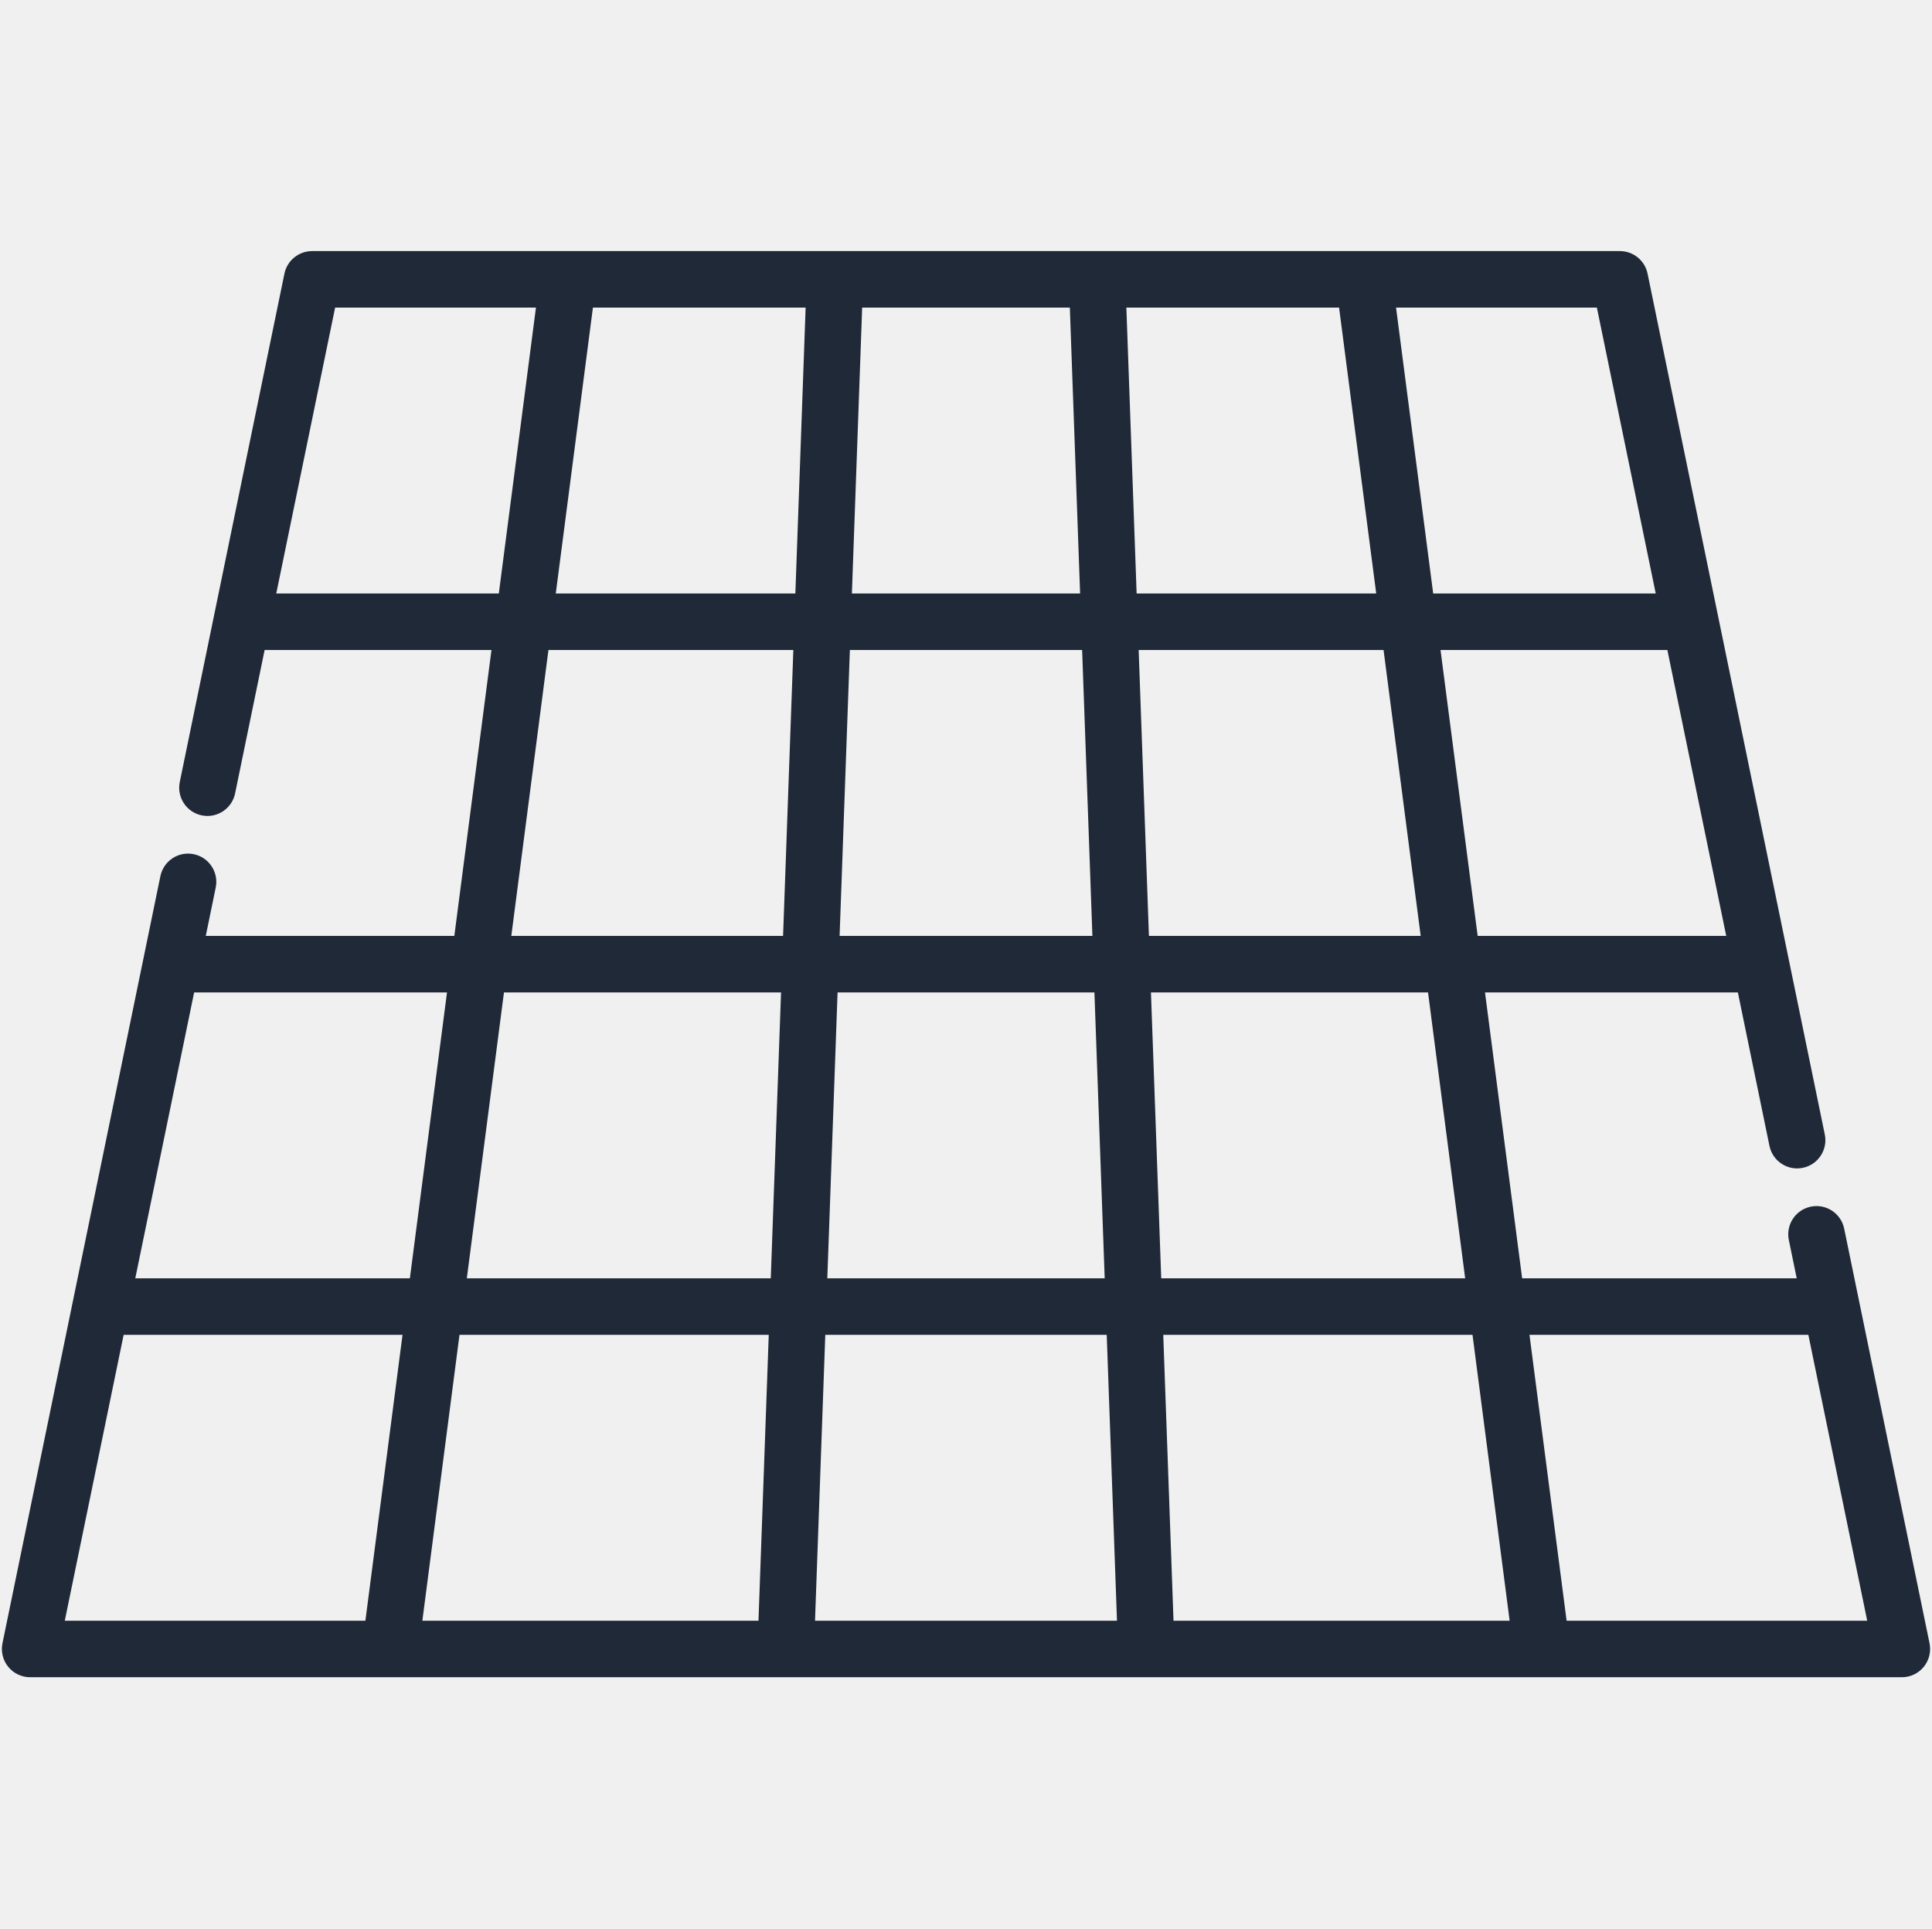
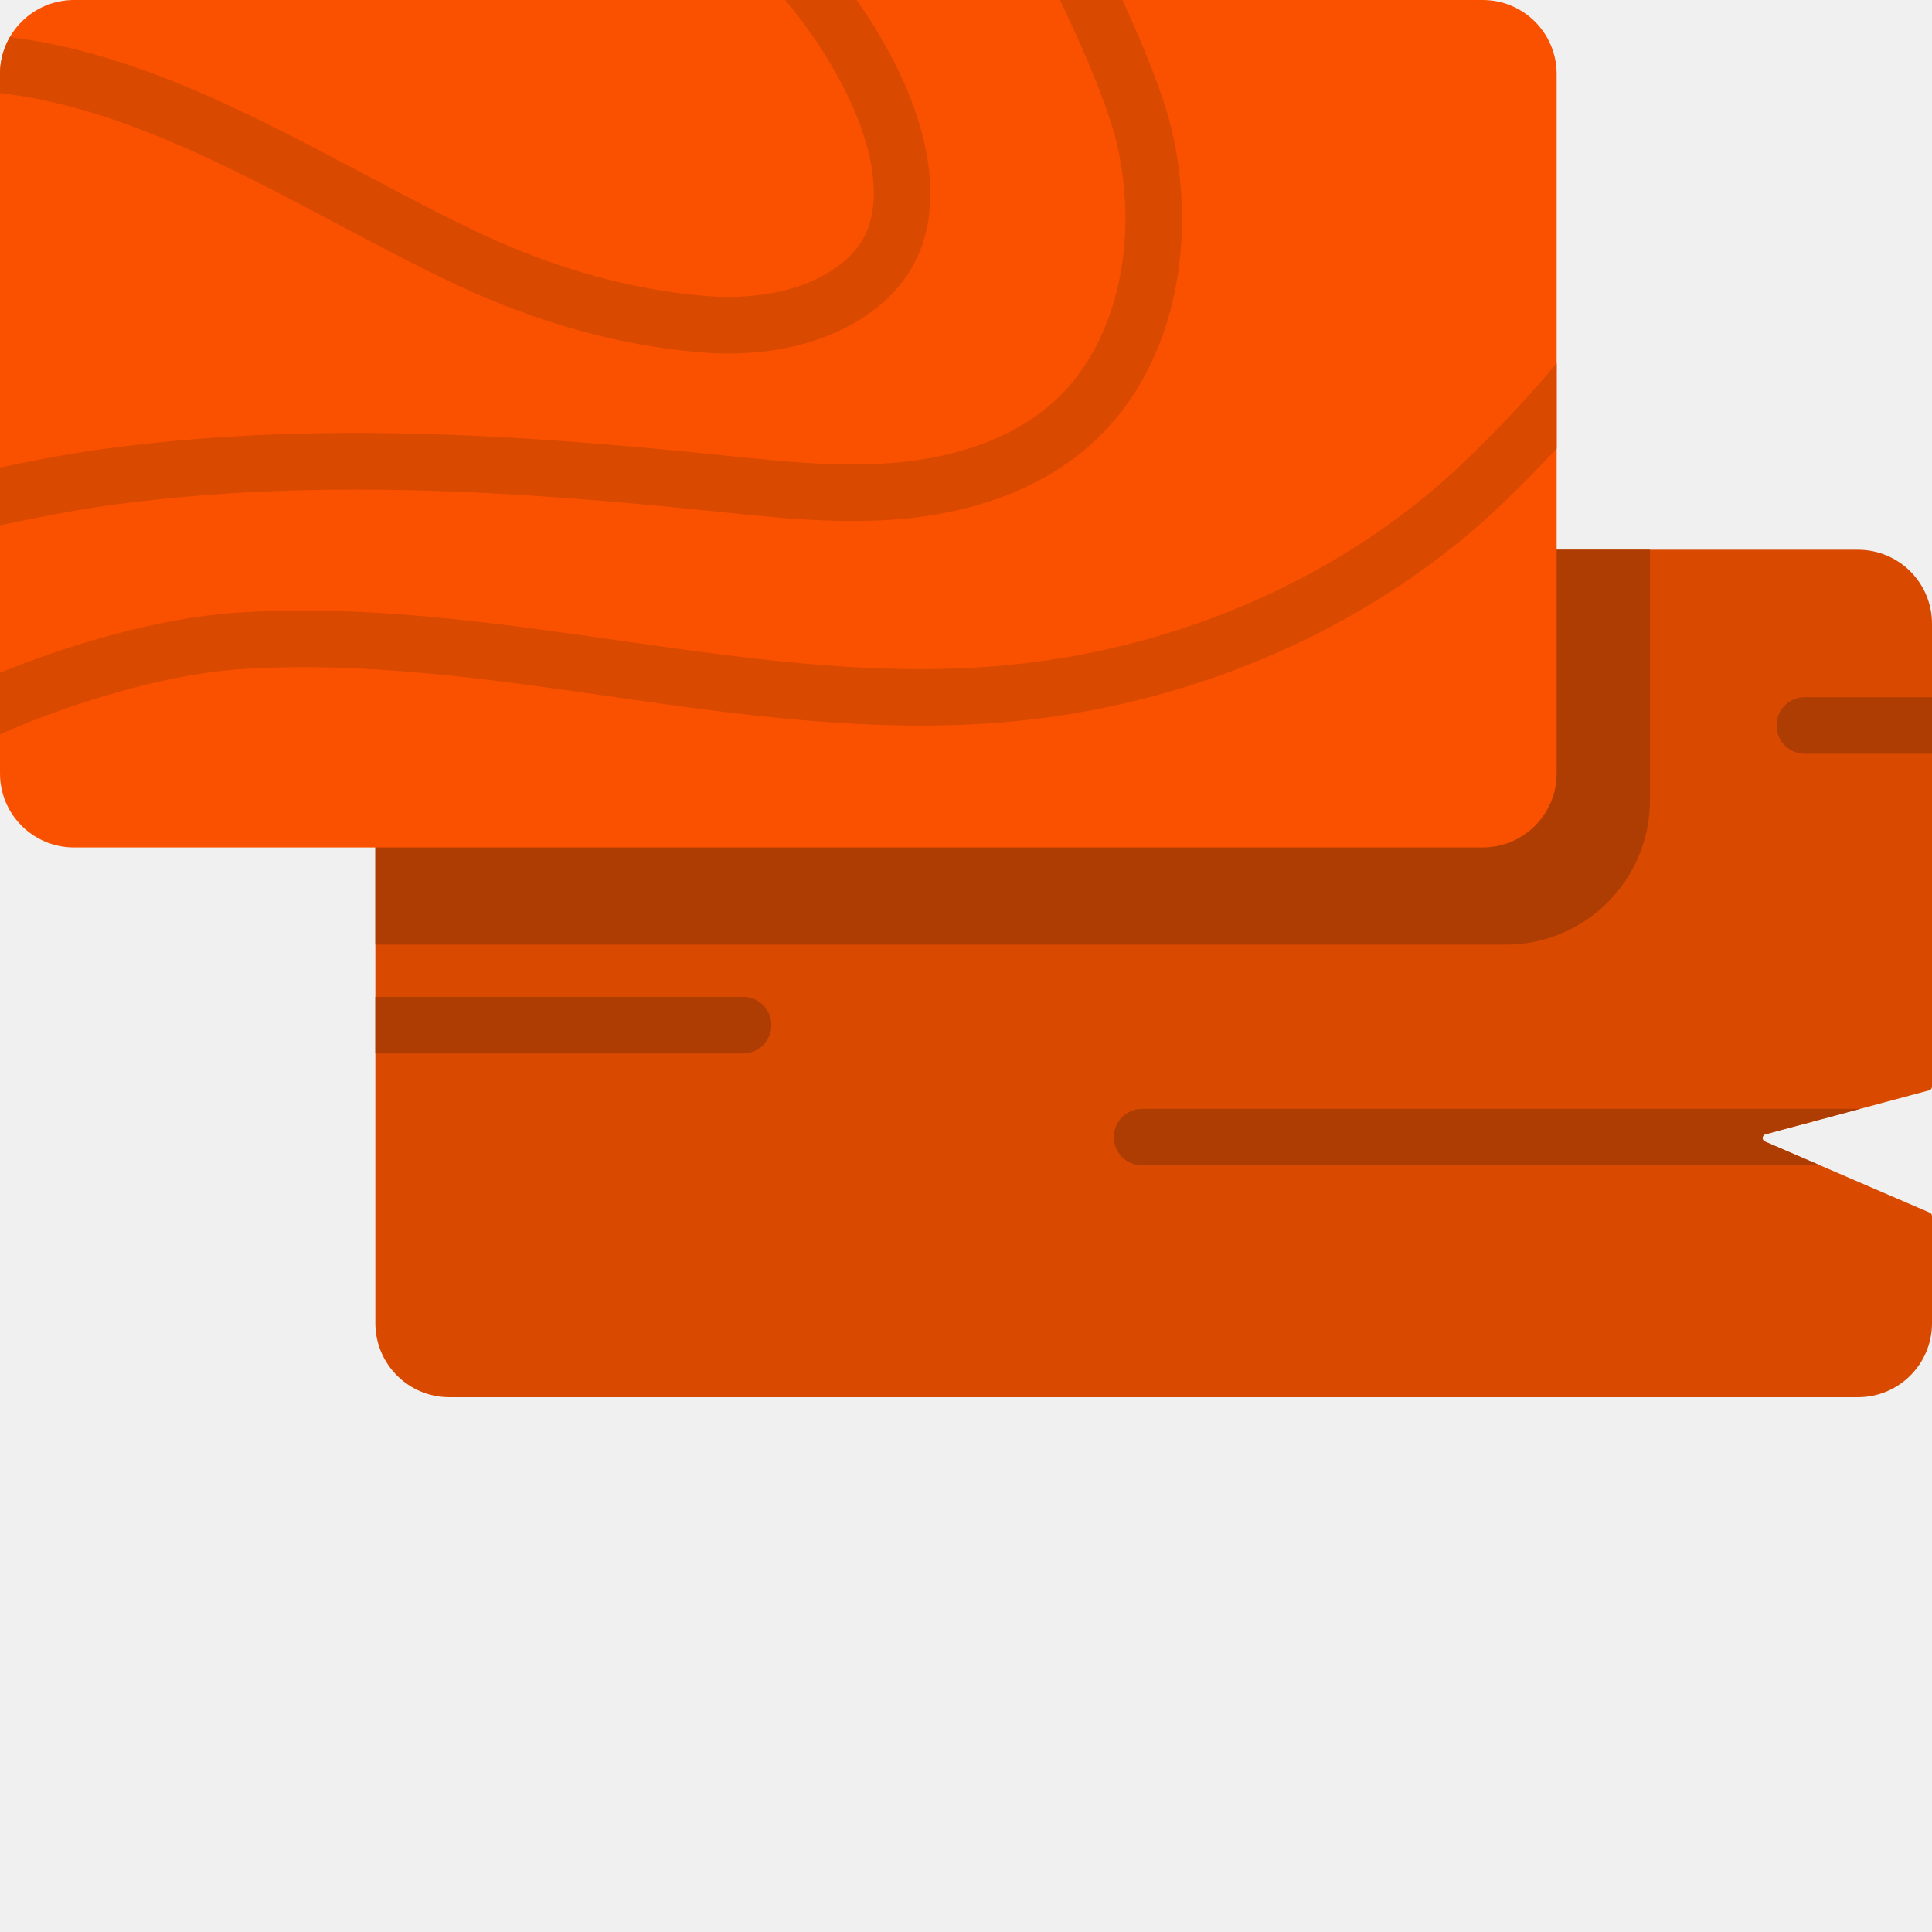
- <svg xmlns="http://www.w3.org/2000/svg" width="513" height="512" viewBox="0 0 513 512" fill="none">
-   <g clip-path="url(#clip0_156864_465)">
-     <path d="M512.346 436.318L493.628 345.402L489.678 326.218C488.844 322.161 484.875 319.546 480.82 320.385C476.763 321.22 474.151 325.186 474.987 329.243L477.081 339.414H404.17C401.38 317.933 397.355 286.949 394.309 263.499H461.452L469.841 304.243C470.676 308.3 474.643 310.918 478.699 310.076C482.756 309.241 485.368 305.275 484.532 301.218L474.911 254.487L456.193 163.571L437.475 72.656C436.758 69.171 433.688 66.669 430.129 66.669H82.871C79.312 66.669 76.243 69.171 75.525 72.656L56.807 163.571L47.735 207.635C46.9 211.693 49.511 215.658 53.568 216.493C57.626 217.331 61.591 214.716 62.426 210.66L70.265 172.583H130.499C127.543 195.34 123.585 225.808 120.638 248.499H54.637L57.28 235.66C58.115 231.602 55.504 227.637 51.447 226.802C47.388 225.963 43.424 228.577 42.589 232.635L38.09 254.487L19.372 345.402L0.654 436.318C0.199 438.526 0.762 440.822 2.186 442.569C3.61 444.317 5.745 445.331 7.999 445.331H504.999C507.253 445.331 509.388 444.317 510.812 442.569C512.238 440.822 512.8 438.526 512.346 436.318ZM157.436 81.669H213.918L211.192 157.584H147.575C150.621 134.134 154.645 103.155 157.436 81.669ZM355.563 81.669C358.353 103.15 362.378 134.134 365.424 157.584H301.807L299.081 81.669H355.563ZM145.627 172.584H210.654L207.928 248.5H135.766C138.722 225.743 142.679 195.275 145.627 172.584ZM367.373 172.584C370.323 195.296 374.286 225.802 377.234 248.5H305.072L302.346 172.584H367.373ZM287.337 172.584L290.063 248.5H222.938L225.664 172.584H287.337ZM133.817 263.5H207.389L204.663 339.415H123.955C127.002 315.965 131.026 284.986 133.817 263.5ZM222.399 263.5H290.601L293.327 339.415H219.674L222.399 263.5ZM308.336 339.415L305.61 263.5H379.182C381.972 284.981 385.997 315.965 389.043 339.415H308.336ZM286.798 157.584H226.202L228.928 81.669H284.072L286.798 157.584ZM122.008 354.415H204.126L201.4 430.331H112.147C115.103 407.574 119.06 377.106 122.008 354.415ZM219.135 354.415H293.865L296.591 430.331H216.41L219.135 354.415ZM308.875 354.415H390.993C393.943 377.127 397.906 407.633 400.854 430.331H311.6L308.875 354.415ZM392.36 248.5C389.41 225.788 385.447 195.282 382.499 172.584H442.733L458.363 248.5H392.36ZM439.645 157.584H380.551C377.761 136.103 373.736 105.119 370.69 81.669H424.016L439.645 157.584ZM88.984 81.669H142.31C139.264 105.119 135.24 136.098 132.449 157.584H73.355L88.984 81.669ZM51.549 263.5H118.692C115.646 286.95 111.622 317.929 108.831 339.415H35.919L51.549 263.5ZM32.831 354.415H106.882C103.926 377.172 99.968 407.64 97.021 430.331H17.201L32.831 354.415ZM415.979 430.331C413.029 407.619 409.066 377.113 406.118 354.415H480.169L495.799 430.331H415.979Z" fill="#1F2937" />
+ <svg xmlns="http://www.w3.org/2000/svg" version="1.1" width="512" height="512" x="0" y="0" viewBox="0 0 512 512" style="enable-background:new 0 0 512 512" xml:space="preserve" class="">
+   <g>
+     <path fill="#d94900" d="m467.863 300.586 43.375-11.637c.45-.12.762-.531.762-.996V165.285c0-10.824-8.773-19.598-19.598-19.598H119.066c-10.824 0-19.593 8.774-19.593 19.598v185.39c0 10.825 8.77 19.598 19.593 19.598h373.336c10.825 0 19.598-8.773 19.598-19.597v-28.38c0-.41-.246-.78-.621-.944l-43.656-18.825c-.899-.386-.805-1.687.14-1.941zm0 0" opacity="1" data-original="#a65d51" />
+     <path fill="#ad3d03" d="M398.996 250.34c21.125 0 38.254-17.125 38.254-38.254v-66.399H119.066c-10.82 0-19.593 8.774-19.593 19.598v85.055zm0 0" opacity="1" data-original="#66362f" class="" />
+     <path fill="#fa5100" d="M392.934 0H19.598C8.773 0 0 8.773 0 19.598v185.394c0 10.82 8.773 19.594 19.598 19.594h373.336c10.82 0 19.593-8.774 19.593-19.594V19.598C412.527 8.773 403.754 0 392.934 0zm0 0" opacity="1" data-original="#eab875" class="" />
+     <path fill="#d94900" d="M412.527 118.91V96.22c-8.015 9.957-22.582 24.828-30.859 32-31.043 26.926-71.836 43.988-114.863 48.054-31.903 3-63.067-.855-100.5-6.21l-2.742-.395c-32.938-4.703-67-9.566-101.028-7.29-21.078 1.419-45.078 8.774-62.535 15.919v16.308c17.531-7.812 43.129-15.886 63.54-17.257 32.46-2.18 65.73 2.574 97.901 7.172l2.739.39c30.218 4.324 67.824 9.707 104.03 6.297 46.114-4.355 89.9-22.7 123.282-51.652 5.61-4.86 13.668-12.774 21.035-20.645zM0 24.672C30.523 28.129 60.566 44.05 89.664 59.48c10.734 5.692 20.871 11.067 31.086 15.88 21.555 10.148 43.313 16.203 64.668 17.995a88.01 88.01 0 0 0 7.656.329c16.485 0 30.852-4.72 41.02-13.594 7.687-6.719 11.87-15.64 12.422-26.512.547-10.734-2.653-23.379-9.246-36.558-2.883-5.758-6.375-11.524-10.254-17.02h-18.942c12.457 14.71 24.309 36.195 23.461 52.816-.344 6.75-2.734 11.977-7.308 15.973-11.63 10.152-28.512 10.387-37.547 9.617-19.575-1.64-39.606-7.234-59.54-16.62-9.89-4.657-19.874-9.954-30.449-15.56C66.832 30.392 36.016 14.052 3.305 9.95c-.2-.09-.403-.168-.61-.238A19.485 19.485 0 0 0 0 19.598zm0 0" opacity="1" data-original="#c68d4e" class="" />
+     <path fill="#d94900" d="M296.008 38.184c6.105 26.898-.516 53.742-16.863 68.39-12.461 11.164-29.133 14.844-40.926 15.961-14.817 1.406-30.317-.187-45.301-1.726l-2.55-.262c-52.466-5.363-108.782-9.227-165.15-1.258-8.066 1.137-18.484 3.195-25.218 4.594v15.328c8.648-1.84 19.707-4 27.313-5.07 54.785-7.739 110.011-3.938 161.53 1.324l2.54.262c15.71 1.617 31.957 3.285 48.25 1.742 20.129-1.91 37.25-8.73 49.52-19.727 10.71-9.594 18.242-22.937 21.78-38.594 3.184-14.085 3.083-29.398-.296-44.285-2.098-9.265-7.785-23.156-13.168-34.863h-16.574c5.933 12.27 12.96 28.684 15.113 38.184zm0 0" opacity="1" data-original="#c68d4e" class="" />
+     <g fill="#66362f">
+       <path d="M99.473 279.172h97.437c4.145 0 7.5-3.356 7.5-7.5s-3.355-7.5-7.5-7.5H99.473zM512 184.754h-33.695a7.497 7.497 0 0 0-7.5 7.5c0 4.144 3.355 7.5 7.5 7.5H512zM467.723 302.527c-.899-.386-.805-1.687.14-1.941l25.094-6.734H302.684a7.5 7.5 0 0 0-7.5 7.5c0 4.144 3.355 7.5 7.5 7.5h179.71zm0 0" fill="#ad3d03" opacity="1" data-original="#66362f" class="" />
+     </g>
  </g>
-   <defs>
-     <clipPath id="clip0_156864_465">
-       <rect width="512" height="512" fill="white" transform="translate(0.5)" />
-     </clipPath>
-   </defs>
</svg>
